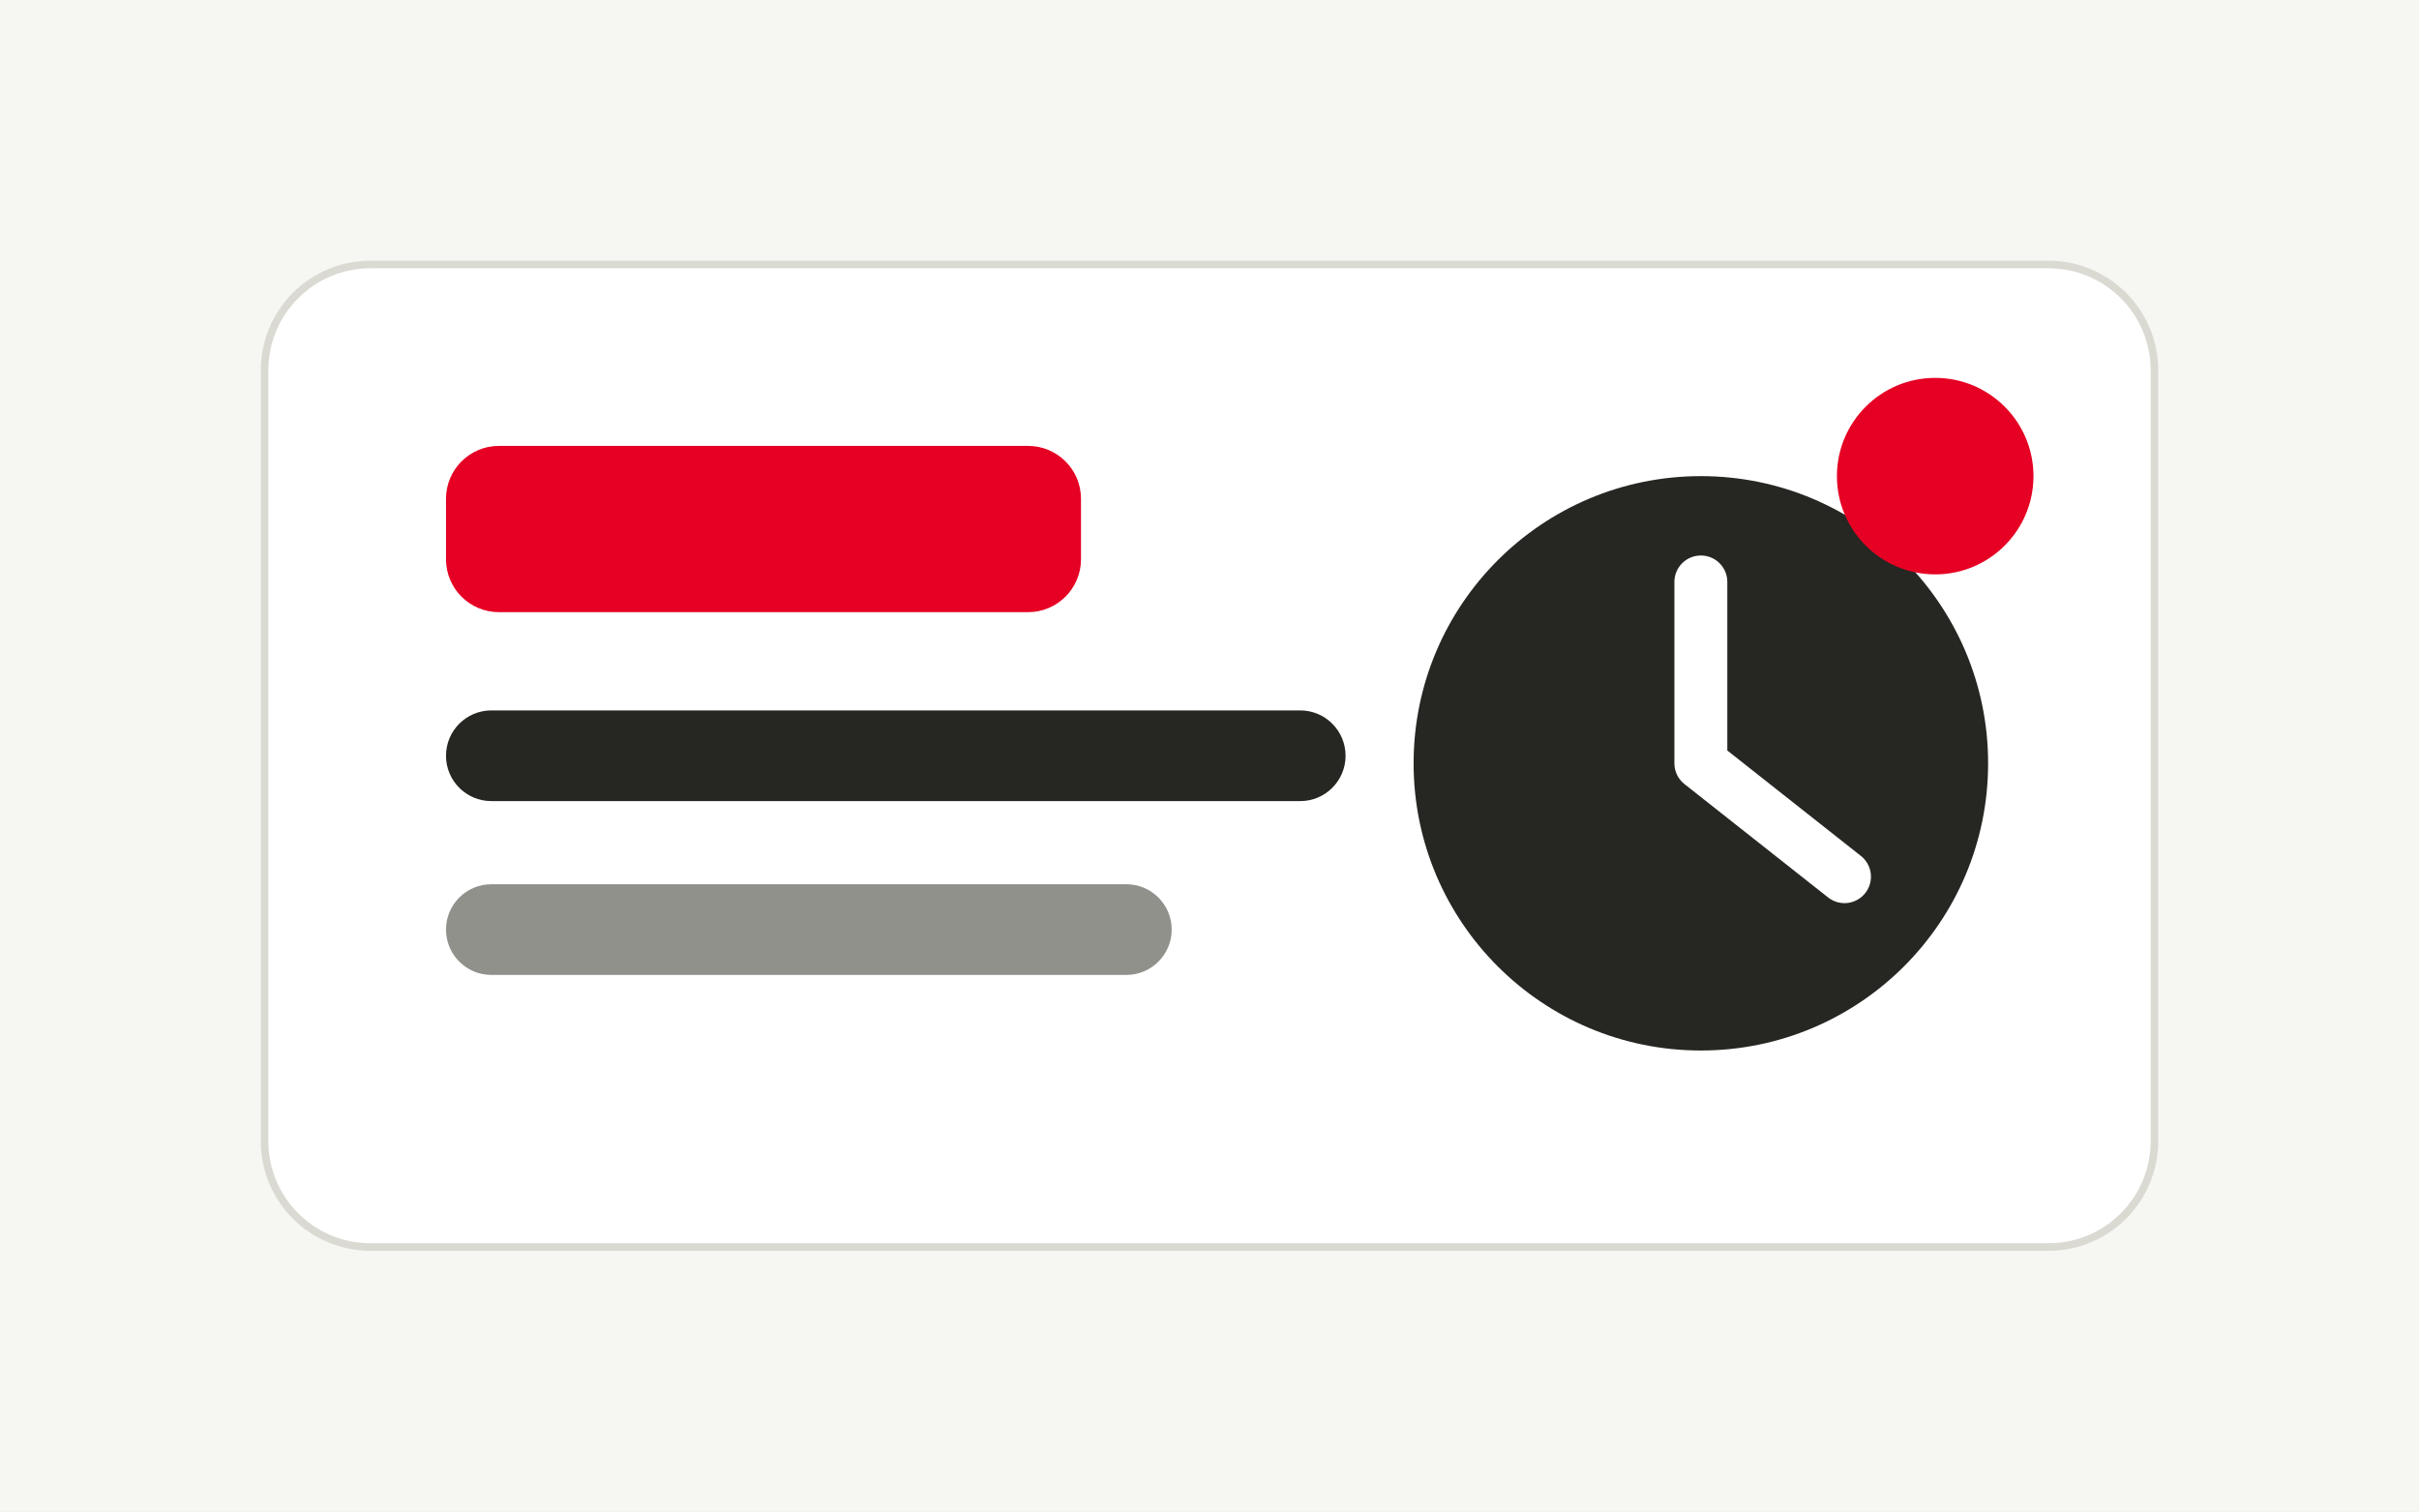
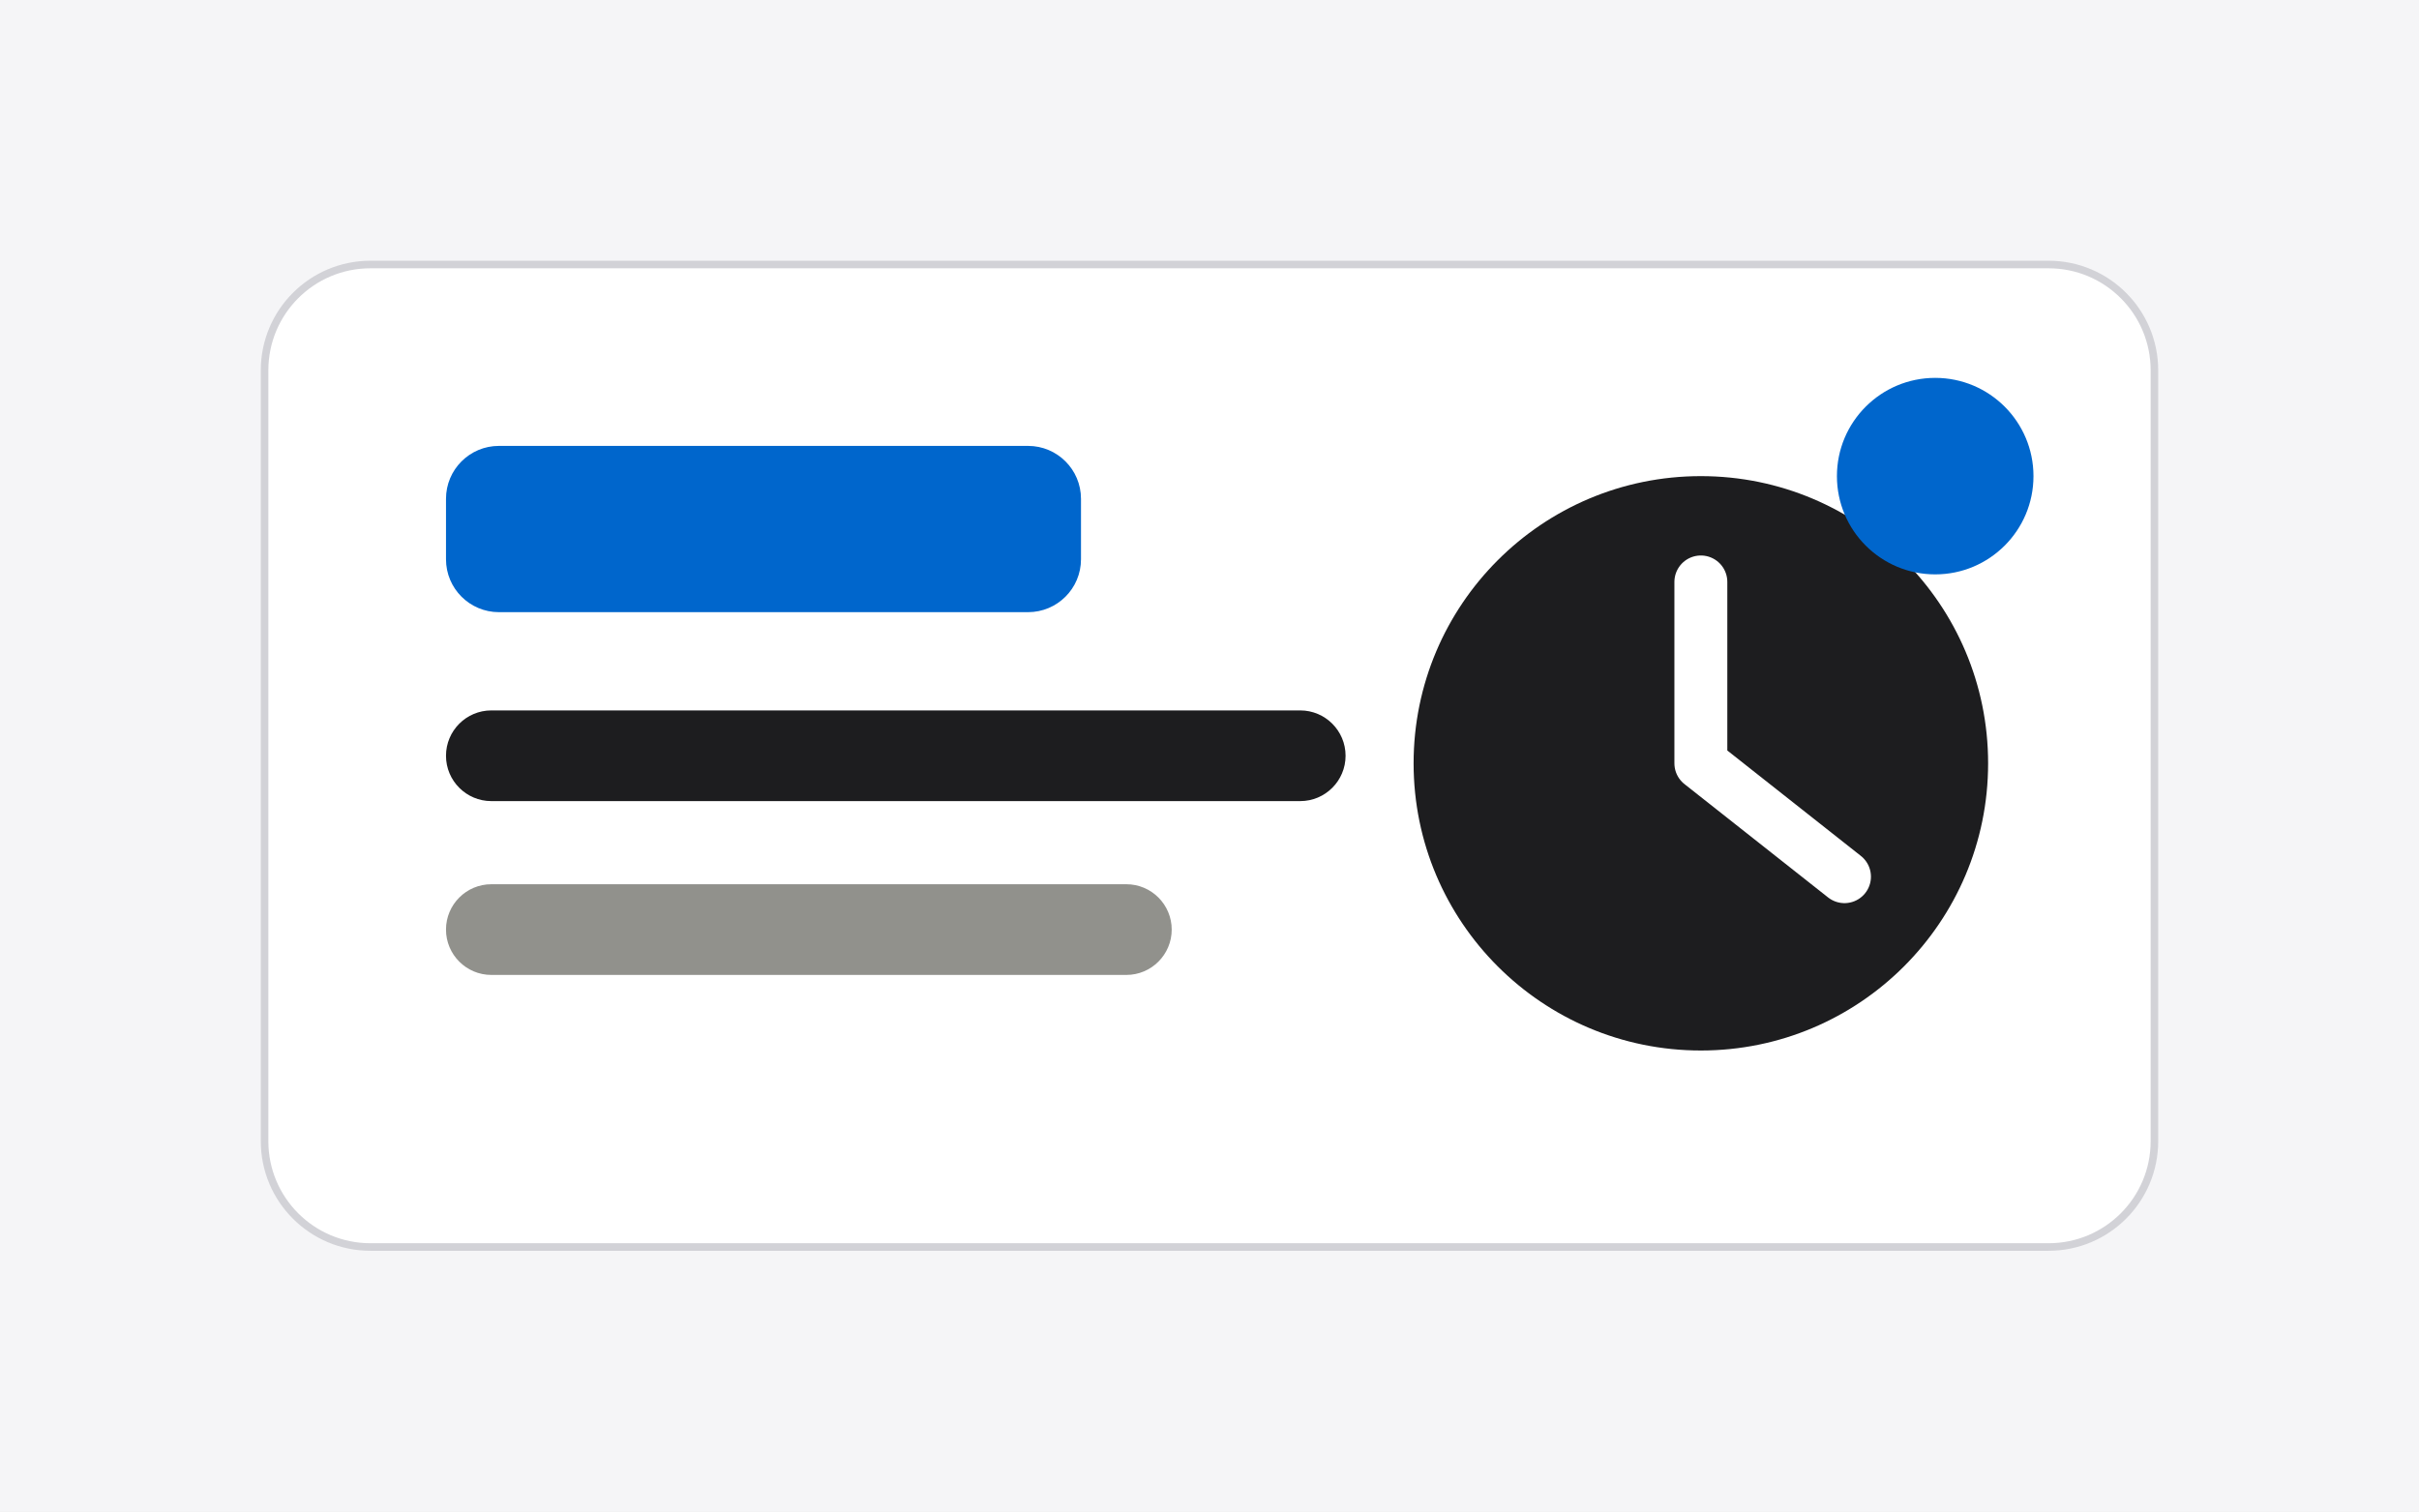
<svg xmlns="http://www.w3.org/2000/svg" width="640" height="400" viewBox="0 0 640 400" fill="none">
-   <rect width="640" height="400" fill="#f6f6f3" />
-   <rect x="70" y="70" width="500" height="260" rx="28" fill="#ffffff" stroke="#dadad3" stroke-width="2" />
-   <rect x="118" y="118" width="168" height="44" rx="14" fill="#e60023" />
-   <rect x="118" y="188" width="238" height="24" rx="12" fill="#262622" />
+   <rect width="640" height="400" fill="#f5f5f7" />
+   <rect x="70" y="70" width="500" height="260" rx="28" fill="#ffffff" stroke="#d2d2d7" stroke-width="2" />
+   <rect x="118" y="118" width="168" height="44" rx="14" fill="#0066cc" />
+   <rect x="118" y="188" width="238" height="24" rx="12" fill="#1d1d1f" />
  <rect x="118" y="234" width="192" height="24" rx="12" fill="#91918c" />
-   <circle cx="450" cy="202" r="76" fill="#262622" />
+   <circle cx="450" cy="202" r="76" fill="#1d1d1f" />
  <path d="M450 154V202L488 232" stroke="#ffffff" stroke-width="14" stroke-linecap="round" stroke-linejoin="round" />
-   <circle cx="512" cy="126" r="26" fill="#e60023" />
+   <circle cx="512" cy="126" r="26" fill="#0066cc" />
</svg>
